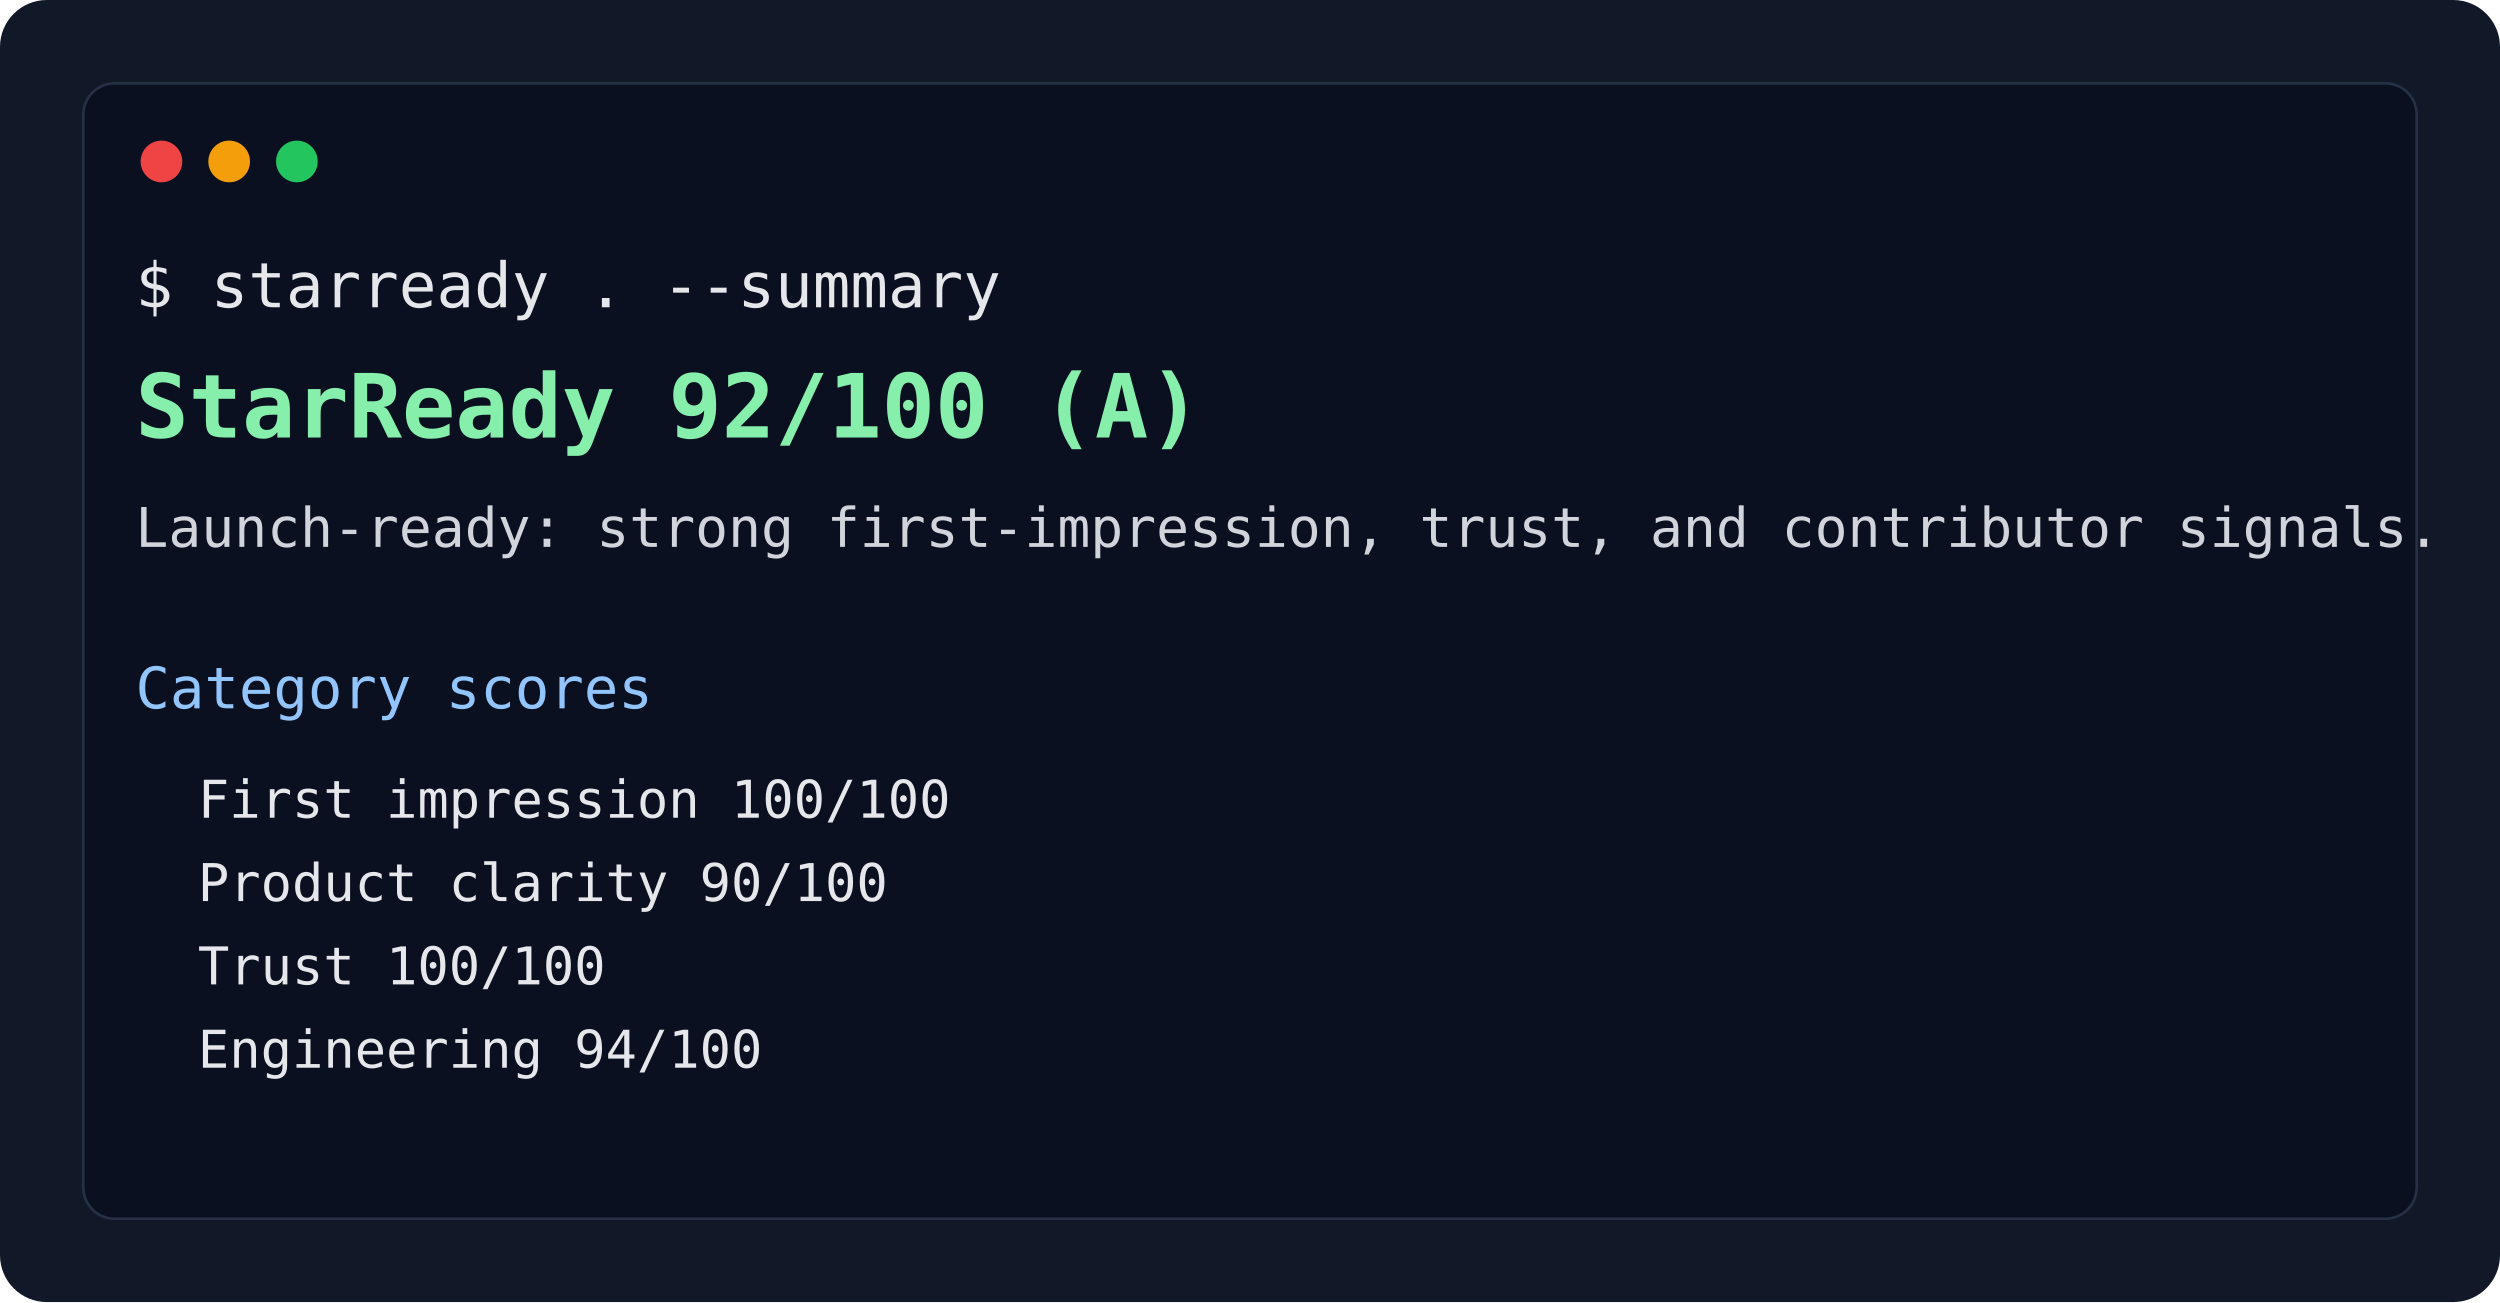
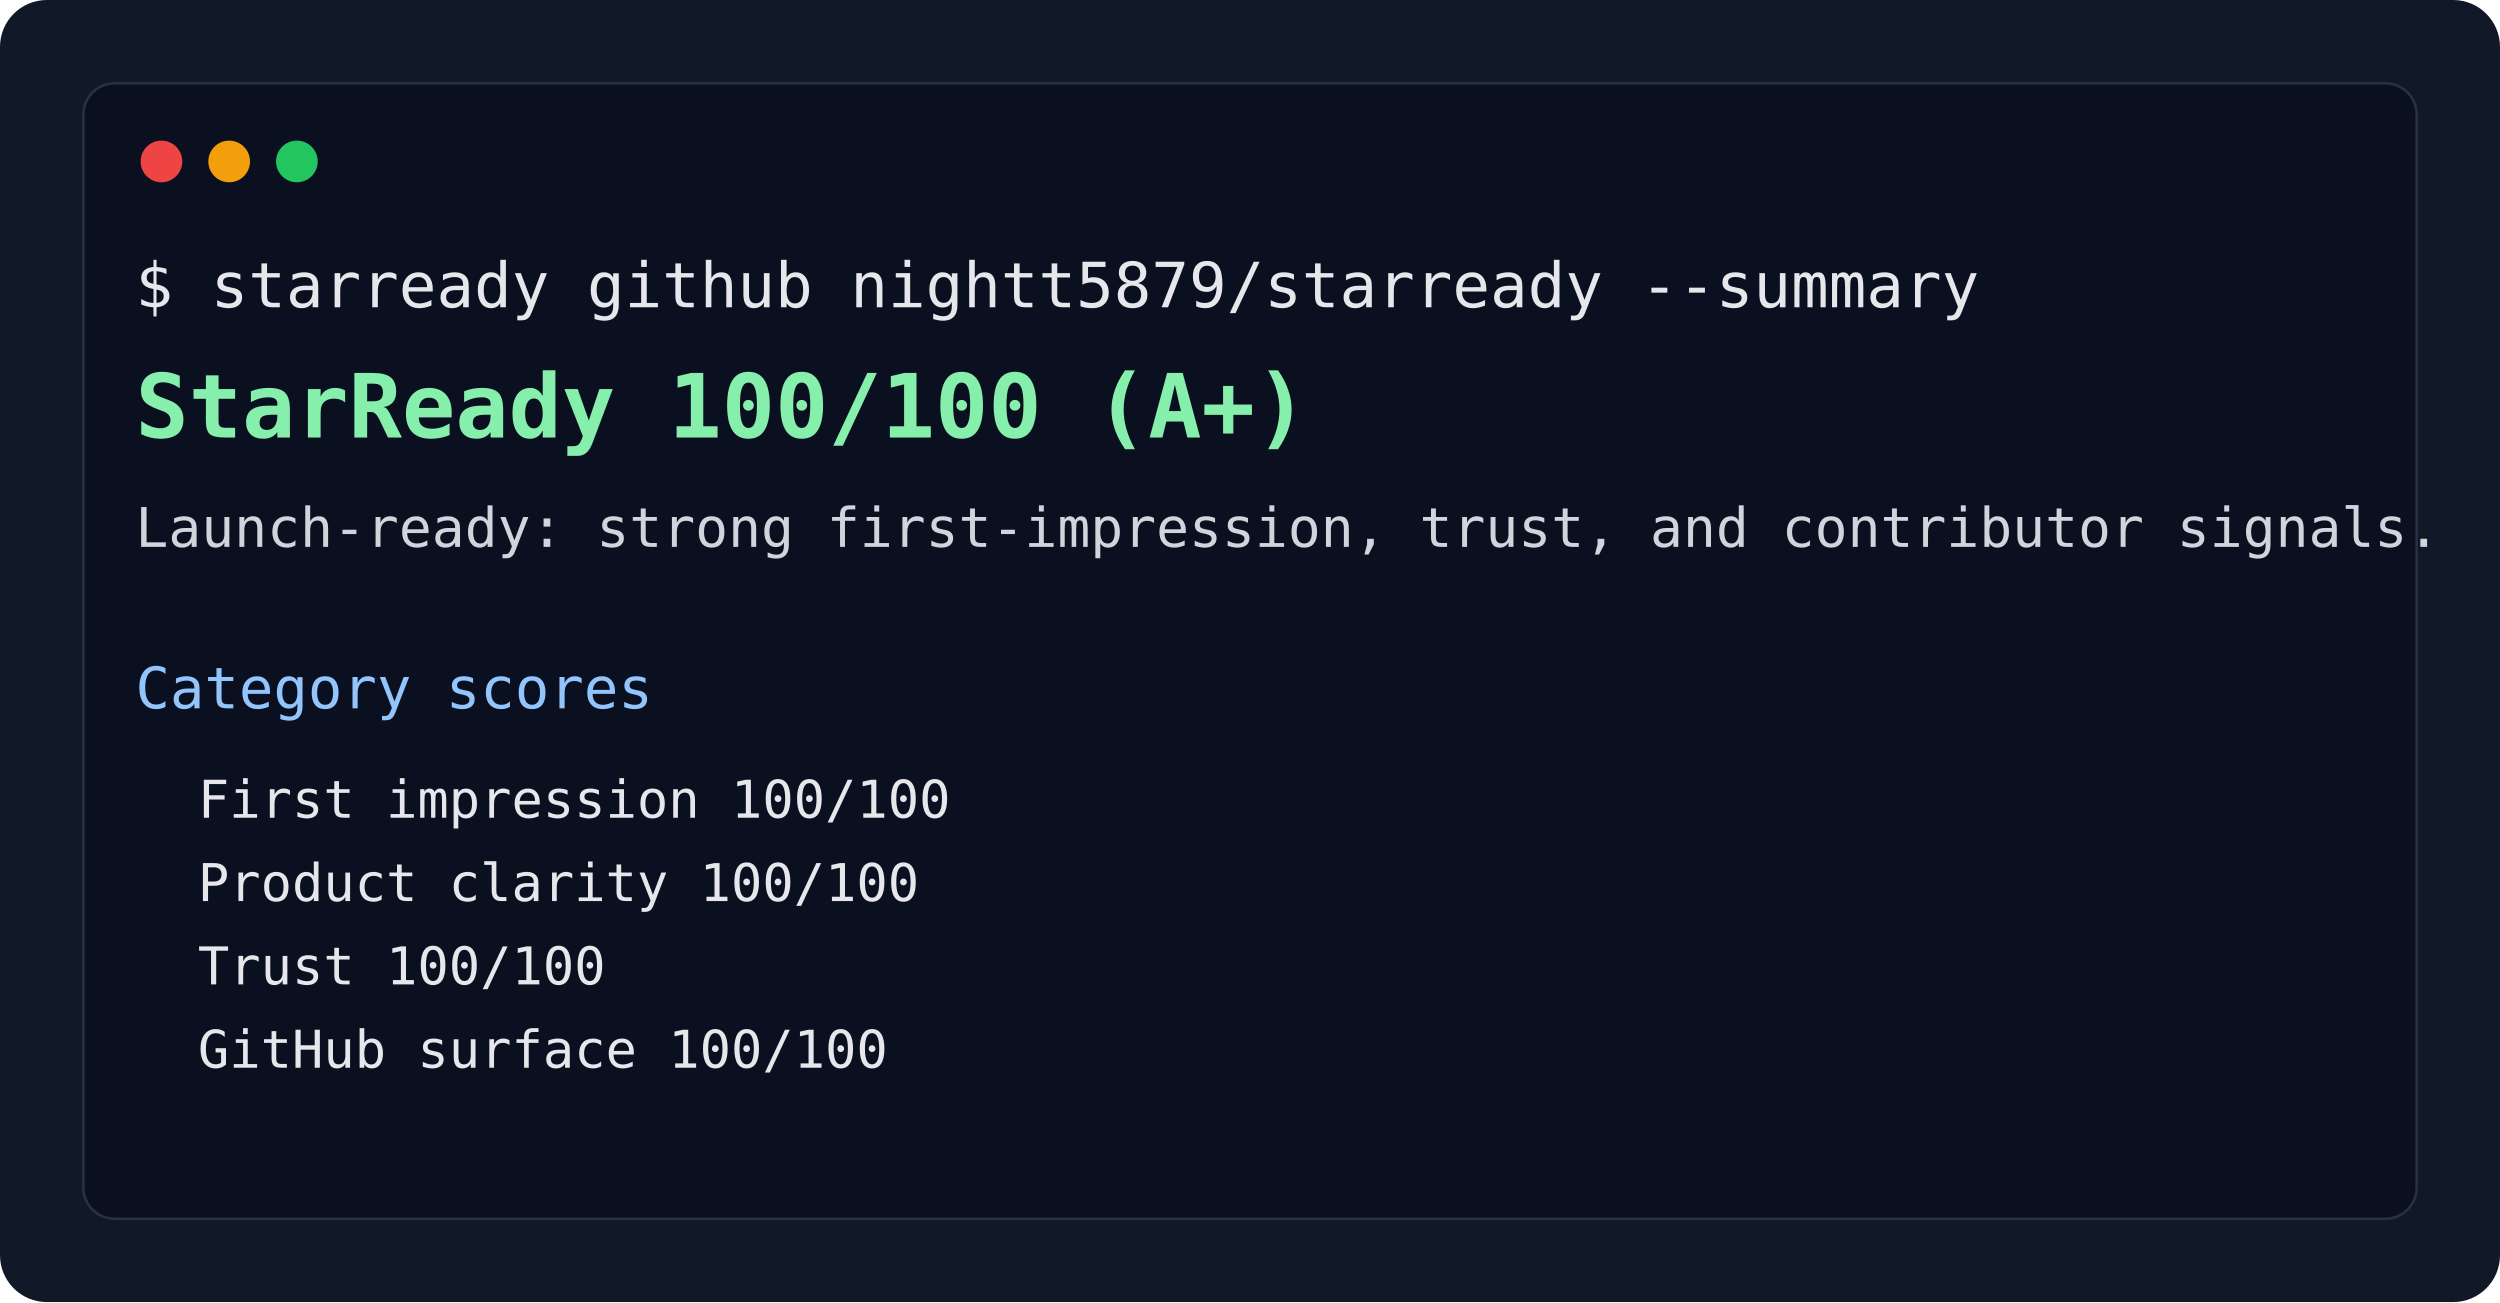
<svg xmlns="http://www.w3.org/2000/svg" width="960" height="500" viewBox="0 0 960 500" role="img" aria-labelledby="title desc">
  <rect width="960" height="500" rx="18" fill="#111827" />
  <rect x="32" y="32" width="896" height="436" rx="12" fill="#0b1020" stroke="#263145" />
  <circle cx="62" cy="62" r="8" fill="#ef4444" />
  <circle cx="88" cy="62" r="8" fill="#f59e0b" />
  <circle cx="114" cy="62" r="8" fill="#22c55e" />
-   <text x="52" y="118" fill="#e5e7eb" font-family="Consolas, monospace" font-size="24">$ starready . --summary</text>
-   <text x="52" y="168" fill="#86efac" font-family="Consolas, monospace" font-size="34" font-weight="700">StarReady 92/100 (A)</text>
+   <text x="52" y="118" fill="#e5e7eb" font-family="Consolas, monospace" font-size="24">$ starready github nightt5879/starready --summary</text>
+   <text x="52" y="168" fill="#86efac" font-family="Consolas, monospace" font-size="34" font-weight="700">StarReady 100/100 (A+)</text>
  <text x="52" y="210" fill="#d1d5db" font-family="Consolas, monospace" font-size="21">Launch-ready: strong first-impression, trust, and contributor signals.</text>
  <text x="52" y="272" fill="#93c5fd" font-family="Consolas, monospace" font-size="22">Category scores</text>
  <text x="76" y="314" fill="#e5e7eb" font-family="Consolas, monospace" font-size="20">First impression  100/100</text>
-   <text x="76" y="346" fill="#e5e7eb" font-family="Consolas, monospace" font-size="20">Product clarity    90/100</text>
+   <text x="76" y="346" fill="#e5e7eb" font-family="Consolas, monospace" font-size="20">Product clarity   100/100</text>
  <text x="76" y="378" fill="#e5e7eb" font-family="Consolas, monospace" font-size="20">Trust             100/100</text>
-   <text x="76" y="410" fill="#e5e7eb" font-family="Consolas, monospace" font-size="20">Engineering        94/100</text>
+   <text x="76" y="410" fill="#e5e7eb" font-family="Consolas, monospace" font-size="20">GitHub surface    100/100</text>
</svg>
